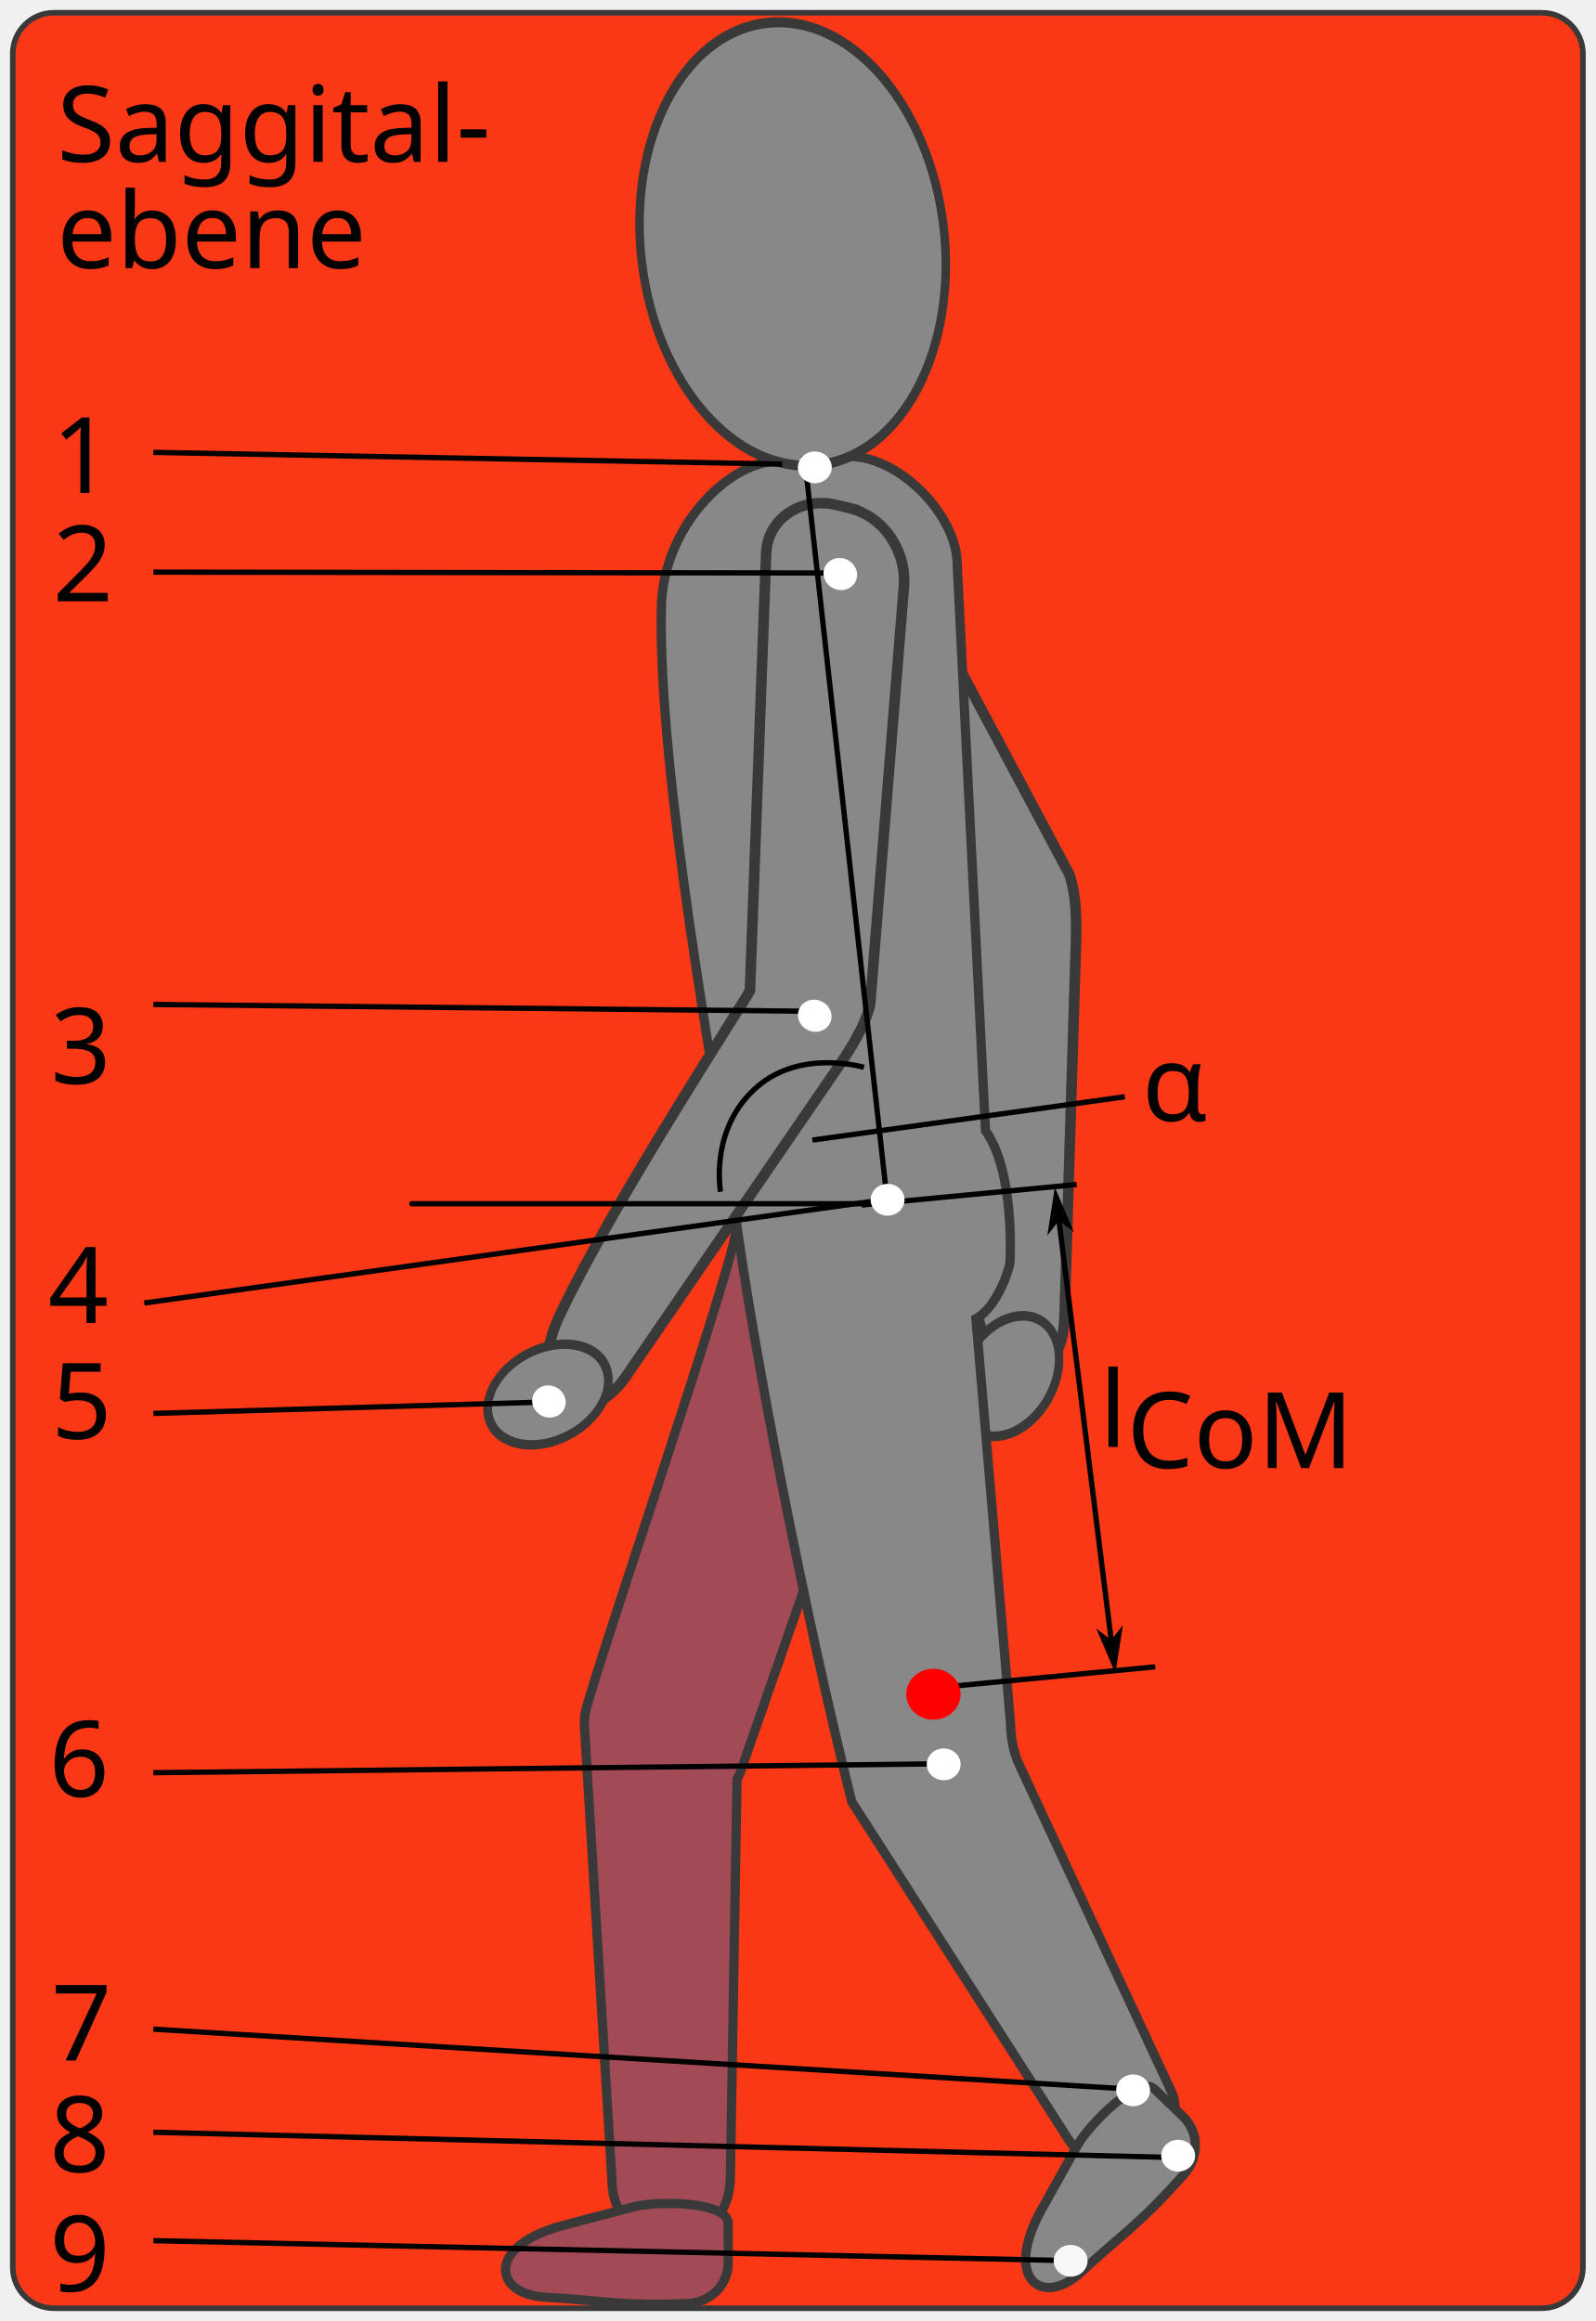
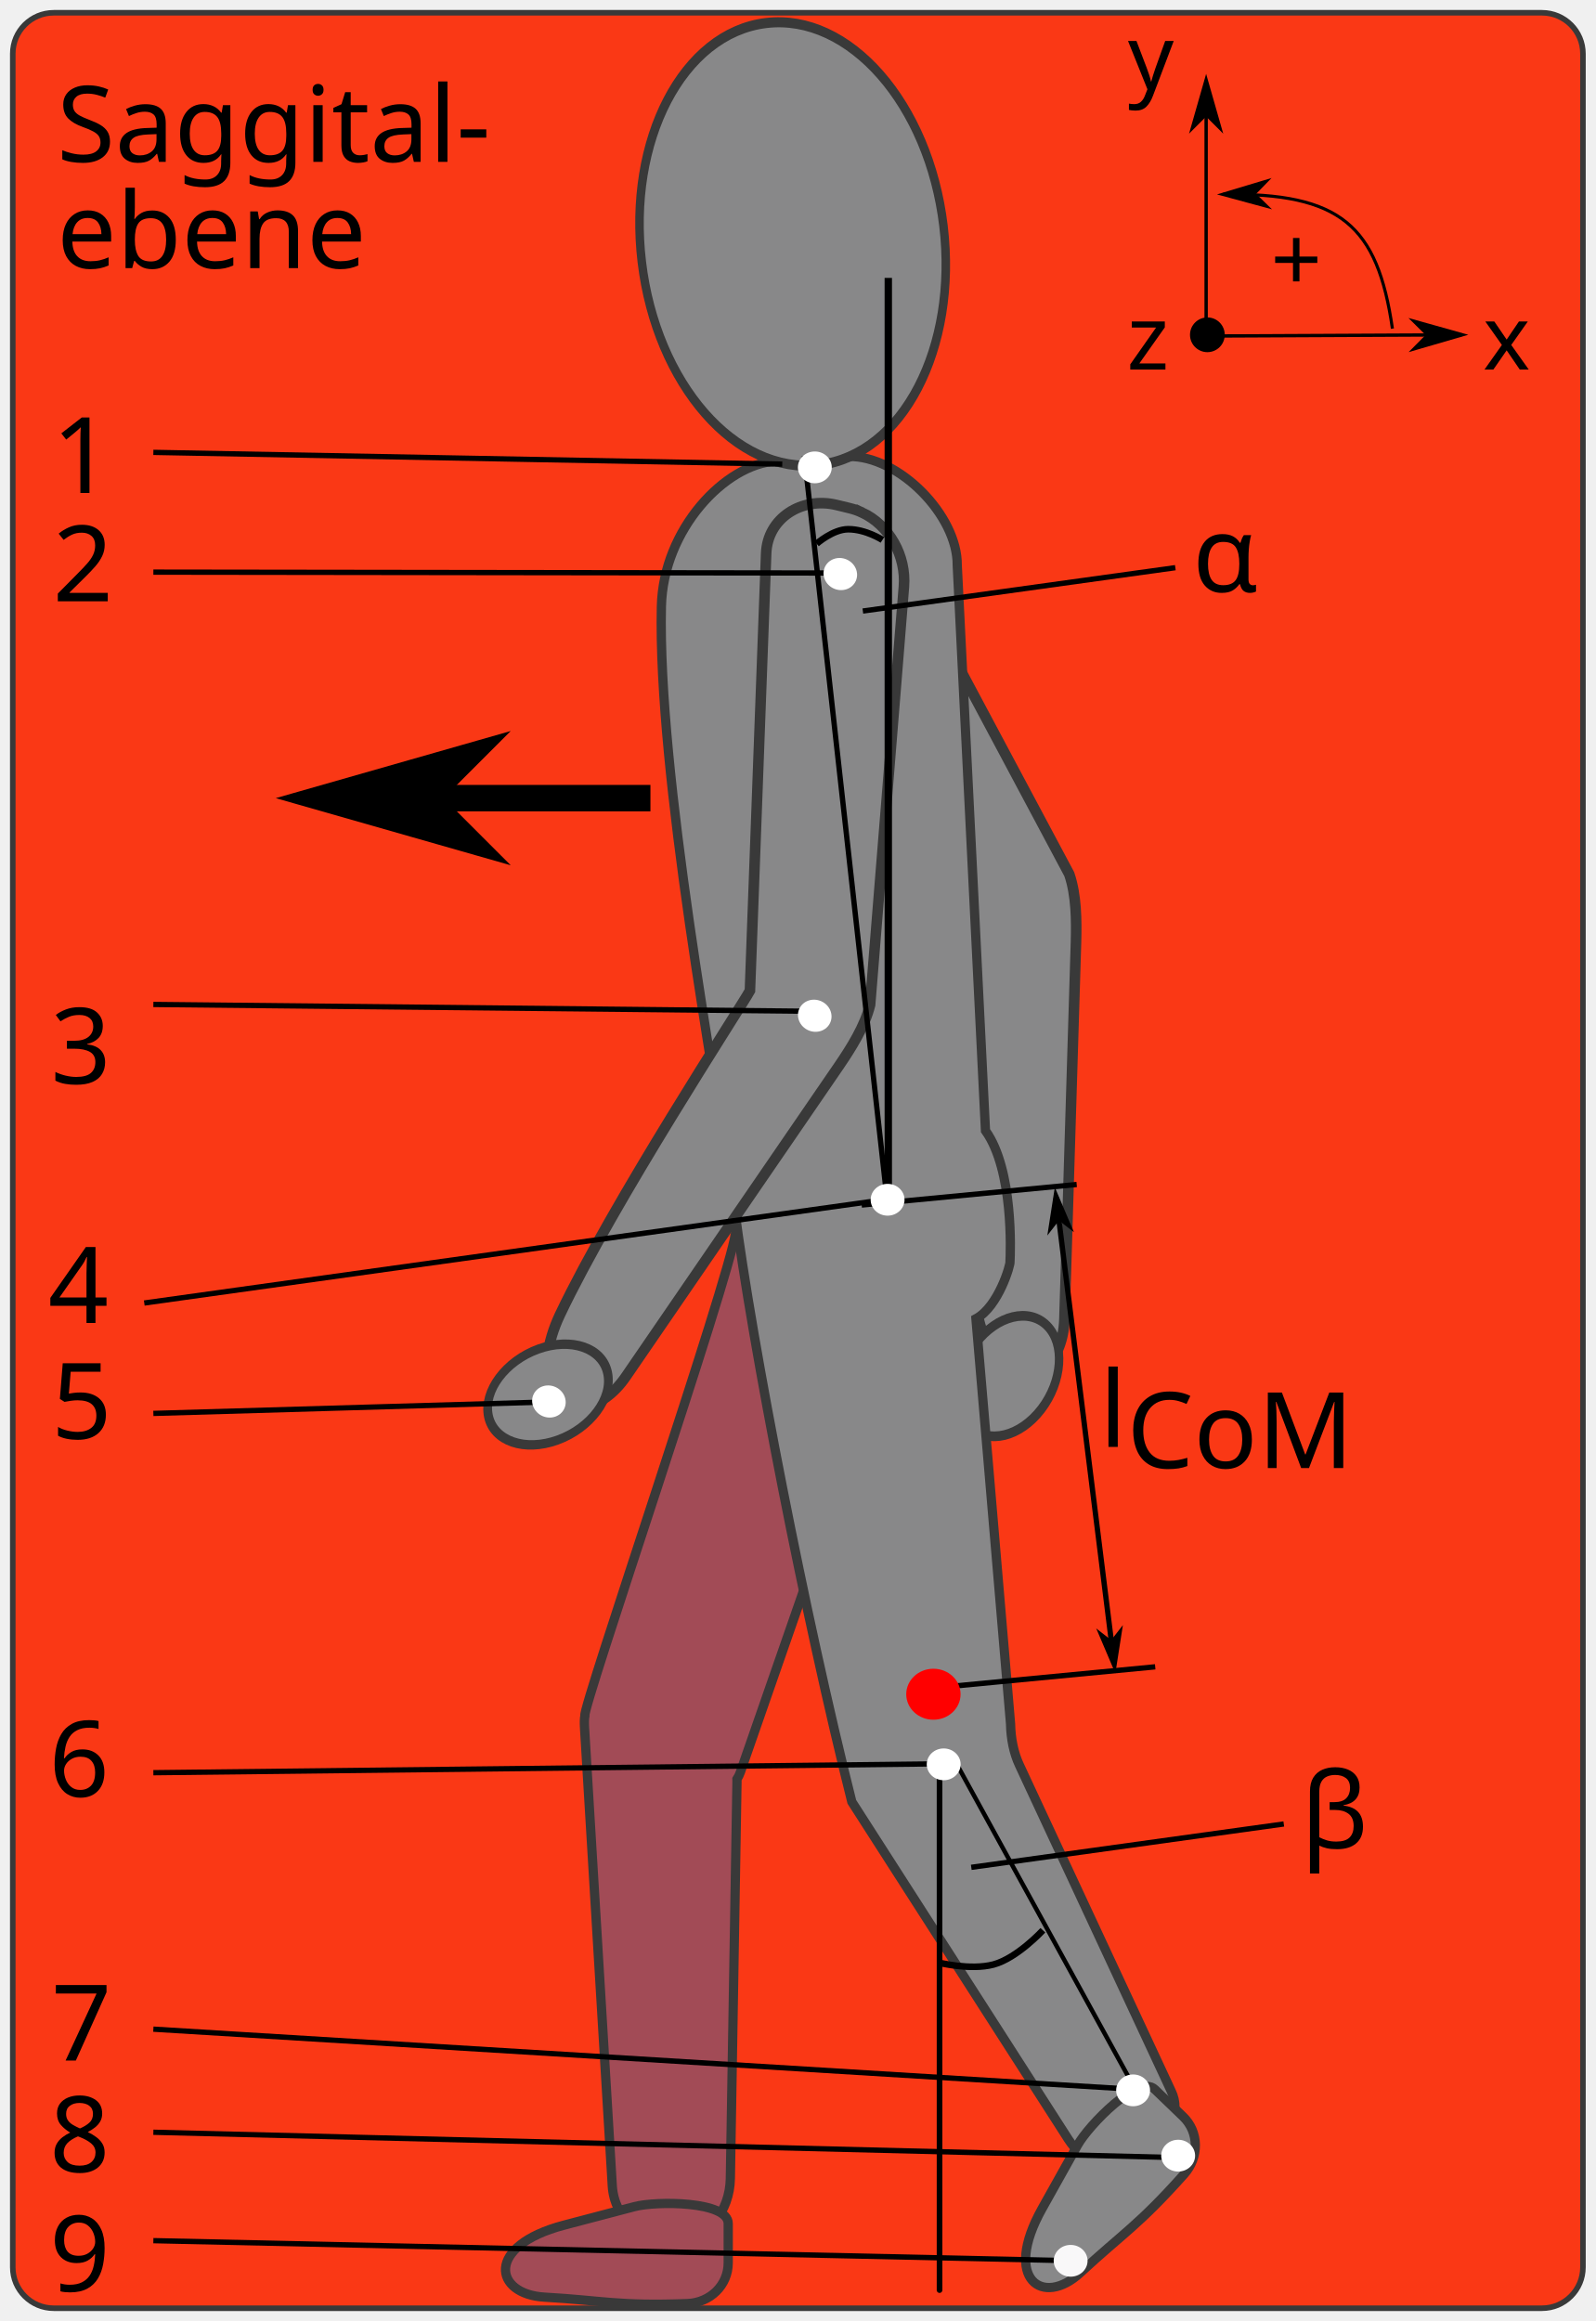
<svg xmlns="http://www.w3.org/2000/svg" xmlns:ns1="http://www.openswatchbook.org/uri/2009/osb" width="319.367mm" height="464.548mm" viewBox="0 0 1131.616 1646.036" id="svg2" version="1.1">
  <defs id="defs4">
+     <marker orient="auto" refY="0.0" refX="0.0" id="marker9713" style="overflow:visible;">
+       <path id="path9456" d="M 0.0,0.0 L 5.0,-5.0 L -12.5,0.0 L 5.0,5.0 L 0.0,0.0 z " style="fill-rule:evenodd;stroke:#000000;stroke-width:1pt;stroke-opacity:1;fill:#000000;fill-opacity:1" transform="scale(0.4) rotate(180) translate(10,0)" />
+     </marker>
+     <marker orient="auto" refY="0.0" refX="0.0" id="marker9710" style="overflow:visible">
+       <path id="path9447" d="M 0.0,0.0 L 5.0,-5.0 L -12.5,0.0 L 5.0,5.0 L 0.0,0.0 z " style="fill-rule:evenodd;stroke:#000000;stroke-width:1pt;stroke-opacity:1;fill:#000000;fill-opacity:1" transform="scale(0.8) translate(12.5,0)" />
+     </marker>
+     <marker style="overflow:visible" id="marker27473" refX="0" refY="0" orient="auto">
+       <path transform="matrix(-0.4,0,0,-0.4,-4,0)" style="fill:#000000;fill-opacity:1;fill-rule:evenodd;stroke:#000000;stroke-width:1pt;stroke-opacity:1" d="M 0,0 5,-5 -12.5,0 5,5 Z" id="path27471" />
+     </marker>
+     <marker style="overflow:visible" id="marker23707" refX="0" refY="0" orient="auto">
+       <path transform="matrix(-0.4,0,0,-0.4,-4,0)" style="fill:#000000;fill-opacity:1;fill-rule:evenodd;stroke:#000000;stroke-width:1pt;stroke-opacity:1" d="M 0,0 5,-5 -12.5,0 5,5 Z" id="path23705" />
+     </marker>
    <marker orient="auto" refY="0" refX="0" id="Arrow1Mend" style="overflow:visible">
      <path id="path5106" d="M 0,0 5,-5 -12.5,0 5,5 Z" style="fill:#000000;fill-opacity:1;fill-rule:evenodd;stroke:#000000;stroke-width:1pt;stroke-opacity:1" transform="matrix(-0.4,0,0,-0.4,-4,0)" />
    </marker>
    <marker orient="auto" refY="0" refX="0" id="Arrow1Mstart" style="overflow:visible">
      <path id="path5103" d="M 0,0 5,-5 -12.5,0 5,5 Z" style="fill:#000000;fill-opacity:1;fill-rule:evenodd;stroke:#000000;stroke-width:1pt;stroke-opacity:1" transform="matrix(0.4,0,0,0.4,4,0)" />
    </marker>
    <marker style="overflow:visible" id="marker7049" refX="0" refY="0" orient="auto">
      <path transform="matrix(-0.4,0,0,-0.4,-4,0)" style="fill:#000000;fill-opacity:1;fill-rule:evenodd;stroke:#000000;stroke-width:1pt;stroke-opacity:1" d="M 0,0 5,-5 -12.5,0 5,5 Z" id="path7047" />
    </marker>
    <marker style="overflow:visible" id="marker7015" refX="0" refY="0" orient="auto">
      <path transform="matrix(0.4,0,0,0.4,4,0)" style="fill:#000000;fill-opacity:1;fill-rule:evenodd;stroke:#000000;stroke-width:1pt;stroke-opacity:1" d="M 0,0 5,-5 -12.5,0 5,5 Z" id="path7013" />
    </marker>
    <marker orient="auto" refY="0" refX="0" id="Arrow1Lstart" style="overflow:visible">
      <path id="path5024" d="M 0,0 5,-5 -12.5,0 5,5 Z" style="fill:#000000;fill-opacity:1;fill-rule:evenodd;stroke:#000000;stroke-width:1pt;stroke-opacity:1" transform="matrix(0.8,0,0,0.8,10,0)" />
    </marker>
    <linearGradient id="linearGradient6179" ns1:paint="gradient">
      <stop style="stop-color:#000000;stop-opacity:1;" offset="0" id="stop6181" />
      <stop style="stop-color:#000000;stop-opacity:0;" offset="1" id="stop6183" />
    </linearGradient>
    <linearGradient id="linearGradient6125" ns1:paint="solid">
      <stop style="stop-color:#ababab;stop-opacity:1;" offset="0" id="stop6127" />
    </linearGradient>
    <clipPath clipPathUnits="userSpaceOnUse" id="clipPath6197">
      <rect style="fill:none;fill-opacity:1;stroke:none;stroke-width:2;stroke-miterlimit:4;stroke-dasharray:none;stroke-dashoffset:0;stroke-opacity:1" id="rect6199" width="1903.127" height="44.447" x="-569.726" y="894.778" transform="rotate(-31.21607)" />
    </clipPath>
+     <marker orient="auto" refY="0" refX="0" id="marker9328" style="overflow:visible">
+       <path id="path9326" d="M 0,0 5,-5 -12.5,0 5,5 Z" style="fill:#000000;fill-opacity:1;fill-rule:evenodd;stroke:#000000;stroke-width:1pt;stroke-opacity:1" transform="matrix(-0.8,0,0,-0.8,-10,0)" />
+     </marker>
+     <marker orient="auto" refY="0" refX="0" id="Arrow1Lend" style="overflow:visible">
+       <path id="path7950" d="M 0,0 5,-5 -12.5,0 5,5 Z" style="fill:#000000;fill-opacity:1;fill-rule:evenodd;stroke:#000000;stroke-width:1pt;stroke-opacity:1" transform="matrix(-0.8,0,0,-0.8,-10,0)" />
+     </marker>
+     <marker orient="auto" refY="0" refX="0" id="marker8655" style="overflow:visible">
+       <path id="path8653" d="M 0,0 5,-5 -12.5,0 5,5 Z" style="fill:#000000;fill-opacity:1;fill-rule:evenodd;stroke:#000000;stroke-width:1pt;stroke-opacity:1" transform="matrix(-0.8,0,0,-0.8,-10,0)" />
+     </marker>
  </defs>
  <g id="layer5" style="display:inline" transform="translate(-174.0023,-44.35425)">
    <rect style="display:inline;fill:#fa3815;fill-opacity:1;stroke:#393939;stroke-width:3.941;stroke-miterlimit:4;stroke-dasharray:none;stroke-dashoffset:40;stroke-opacity:1" id="rect5381" width="1113.502" height="1627.922" x="-1296.561" y="53.411" ry="29.069" transform="scale(-1,1)" />
  </g>
  <g id="layer6" style="display:inline" transform="translate(-174.0023,-44.35425)">
    <path style="display:inline;opacity:1;fill:#a24b56;fill-opacity:1;stroke:#393939;stroke-width:6.562;stroke-miterlimit:4;stroke-dasharray:none;stroke-opacity:1" d="m 695.688,893.291 h 3e-5 c -0.177,7.929 0.253,16.968 -0.053,25.421 -4.927,34.369 -109.284,338.187 -106.857,342.404 -0.407,2.082 -0.476,4.971 -0.234,8.959 l 19.669,324.576 c 1.398,23.073 21.381,40.373 44.443,38.813 l 0.463,0.322 c 23.063,-1.56 38.428,-21.331 38.815,-44.443 l 4.708,-281.453 c 0.01,-0.585 -0.007,-1.174 -0.028,-1.765 0.979,-1.496 1.823,-3.209 2.509,-5.178 l 47.141,-135.438 z" id="path5391" />
    <path style="display:inline;opacity:1;fill:#a24b56;fill-opacity:1;stroke:#393939;stroke-width:6.562;stroke-miterlimit:4;stroke-dasharray:none;stroke-opacity:1" d="m 623.994,1609.268 c 15.501,-4.073 66.431,-3.972 66.431,12.056 v 27.773 c 0,16.028 -12.915,28.322 -28.931,28.931 -49.113,1.866 -60.375,-2.233 -101.381,-4.556 -35.738,-2.024 -42.451,-36.264 13.931,-51.079 z" id="rect4943" />
  </g>
  <g id="layer3" style="display:inline;opacity:1" transform="translate(488.0313,-1072.862)">
    <path id="path4550" d="m 76.828,1402.03 c -3.035,0.411 -6.055,1.119 -9.028,2.147 l -9.125,3.153 c -23.786,8.219 -36.15,34.154 -23.355,55.825 l 157.783,267.237 c 0.964,13.705 -0.551,178.654 10.673,266.05 2.851,22.203 11.093,38.128 27.176,61.411 15.843,-6.118 34.931,-19.156 35.867,-49.642 l 8.211,-267.583 c 0.378,-14.562 0.36,-32.822 -4.783,-47.797 L 130.313,1430.331 c -10.358,-19.431 -32.241,-31.175 -53.485,-28.301 z" style="fill:#888889;fill-opacity:1;stroke:#393939;stroke-width:7.502;stroke-miterlimit:4;stroke-dasharray:none;stroke-opacity:1" />
    <ellipse transform="matrix(-0.7029255,-0.7112635,-0.6072583,0.7945045,0,0)" ry="44.94" rx="32.977" cy="1290.891" cx="-1438.478" id="ellipse4552" style="fill:#888889;fill-opacity:1;stroke:#393939;stroke-width:6.442;stroke-miterlimit:4;stroke-dasharray:none;stroke-opacity:1" />
    <path style="fill:#888889;fill-opacity:1;stroke:#393939;stroke-width:6.562;stroke-miterlimit:4;stroke-dasharray:none;stroke-opacity:1" d="m 113.898,1396.589 v 10e-5 c -0.563,0.01 -1.125,0.03 -1.685,0.062 l -50.301,3.305 c -35.5,2.014 -79.648,48.109 -80.912,102.968 -2.717,117.871 38.338,337.188 51.859,426.821 12.597,97.121 50.322,290.476 83.194,420.976 l 153.523,239.297 c 9.421,14.685 28.479,25.954 43.231,15.753 l 12.764,-8.828 c 14.752,-10.201 24.601,-25.52 16.954,-41.113 L 234.87,2324.628 c -4.089,-8.691 -6.049,-18.894 -6.257,-29.26 l -24.545,-287.265 c 16.141,-8.708 24.695,-38.786 24.145,-40.481 0.342,-6.347 2.695,-64.99 -17.38,-92.901 l -20.027,-400.906 c 0.383,-35.339 -41.412,-77.845 -76.908,-77.225 z" id="rect4918" />
    <path style="fill:#888889;fill-opacity:1;stroke:#393939;stroke-width:7.502;stroke-miterlimit:4;stroke-dasharray:none;stroke-opacity:1" d="m 123.239,1436.306 c -2.776,-1.293 -5.701,-2.327 -8.758,-3.068 l -9.383,-2.274 c -24.458,-5.927 -48.869,9.226 -49.803,34.374 l -11.507,310.127 c -6.589,12.056 -96.936,150.069 -134.684,229.688 -9.59,20.227 -11.253,38.081 -10.289,66.363 16.638,3.406 39.745,2.74 56.994,-22.414 L 107.216,1828.321 c 8.182,-12.053 18.027,-27.431 21.785,-42.812 l 23.972,-296.502 c 1.775,-21.948 -10.302,-43.649 -29.734,-52.702 z" id="rect4921" />
    <path id="path5045" d="m 276.164,2594.108 c 7.82,-13.99 43.224,-50.601 54.768,-39.482 l 20.003,19.267 c 11.544,11.119 11.439,28.949 0.767,40.907 -32.727,36.668 -43.493,41.935 -73.612,69.858 -26.25,24.336 -55.568,5.417 -27.125,-45.468 z" style="fill:#888889;fill-opacity:1;stroke:#393939;stroke-width:6.562;stroke-miterlimit:4;stroke-dasharray:none;stroke-opacity:1" />
    <g id="g4949" transform="matrix(0.1273856,1.061933,0.8929611,-0.1071164,-2287.701,246.4376)" style="fill:#888889;fill-opacity:1;stroke:#393939;stroke-width:6.691;stroke-miterlimit:4;stroke-dasharray:none;stroke-opacity:1">
      <ellipse ry="119.781" rx="147.58" cy="2475.015" cx="1190.83" id="path4928" style="fill:#888889;fill-opacity:1;stroke:#393939;stroke-width:6.691;stroke-miterlimit:4;stroke-dasharray:none;stroke-opacity:1" />
    </g>
    <ellipse style="fill:#888889;fill-opacity:1;stroke:#393939;stroke-width:6.442;stroke-miterlimit:4;stroke-dasharray:none;stroke-opacity:1" id="path5075" cx="-1923.023" cy="530.256" rx="32.977" ry="44.94" transform="matrix(-0.2075472,-0.978225,-0.9401399,0.3407888,0,0)" />
-     <path style="fill:none;stroke:#000000;stroke-width:3.75;stroke-linecap:butt;stroke-linejoin:miter;stroke-opacity:1;stroke-miterlimit:4;stroke-dasharray:none" d="m 140.061,1926.537 c -339.814,0 -336.593,0 -336.593,0" id="path68111" />
+     <path style="fill:none;stroke:#000000;stroke-width:5.225;stroke-linecap:butt;stroke-linejoin:miter;stroke-miterlimit:4;stroke-dasharray:none;stroke-opacity:1" d="m 141.909,1269.935 c 0,659.62 0,653.367 0,653.367" id="path68111" />
+     <path id="path27529" d="m 178.256,2314.686 c 0,386.564 0,382.9 0,382.9" style="fill:none;stroke:#000000;stroke-width:4;stroke-linecap:butt;stroke-linejoin:miter;stroke-miterlimit:4;stroke-dasharray:none;stroke-opacity:1" />
  </g>
  <g id="layer4" style="display:inline" transform="translate(-174.0023,-44.35425)">
    <path style="display:inline;fill:none;stroke:#000000;stroke-width:3.75;stroke-linecap:butt;stroke-linejoin:miter;stroke-miterlimit:4;stroke-dasharray:none;stroke-opacity:1" d="M 840.758,1241.028 993.228,1226.444" id="path5088" />
    <path id="path5090" d="m 785.073,898.965 152.47,-14.584" style="display:inline;fill:none;stroke:#000000;stroke-width:3.75;stroke-linecap:butt;stroke-linejoin:miter;stroke-miterlimit:4;stroke-dasharray:none;stroke-opacity:1" />
    <path style="display:inline;fill:none;stroke:#000000;stroke-width:3.75;stroke-linecap:butt;stroke-linejoin:miter;stroke-miterlimit:4;stroke-dasharray:none;stroke-opacity:1;marker-start:url(#Arrow1Mstart);marker-end:url(#Arrow1Mend)" d="M 922.959,893.662 964.06,1223.792" id="path5092" />
    <text xml:space="preserve" style="font-style:normal;font-weight:normal;font-size:37.5px;line-height:23.438px;font-family:sans-serif;letter-spacing:0px;word-spacing:0px;fill:#000000;fill-opacity:1;stroke:none;stroke-width:0.938px;stroke-linecap:butt;stroke-linejoin:miter;stroke-opacity:1" x="953.707" y="1070.491" id="text5365">
      <tspan id="tspan5363" x="953.707" y="1070.491" style="font-size:75px;stroke-width:0.938px">l<tspan style="font-size:75px;baseline-shift:sub" id="tspan5367">CoM</tspan>
      </tspan>
    </text>
    <path style="fill:none;stroke:#000000;stroke-width:3.75;stroke-linecap:butt;stroke-linejoin:miter;stroke-miterlimit:4;stroke-dasharray:none;stroke-dashoffset:0;stroke-opacity:1" d="M 802.759,892.356 744.433,367.744" id="path5369" />
-     <path style="fill:none;stroke:#000000;stroke-width:3.75;stroke-linecap:butt;stroke-linejoin:miter;stroke-miterlimit:4;stroke-dasharray:none;stroke-opacity:1" d="m 750.098,852.906 221.608,-30.754" id="path5373" />
-     <path style="fill:none;stroke:#000000;stroke-width:3.75;stroke-linecap:butt;stroke-linejoin:miter;stroke-miterlimit:4;stroke-dasharray:none;stroke-opacity:1" d="m 786.693,801.312 c 0,0 -44.015,-13.194 -75.3,13.404 -34.745,29.54 -26.416,74.835 -26.416,74.835" id="path5375" />
-     <text xml:space="preserve" style="font-style:normal;font-weight:normal;font-size:37.5px;line-height:23.438px;font-family:sans-serif;letter-spacing:0px;word-spacing:0px;fill:#000000;fill-opacity:1;stroke:none;stroke-width:0.938px;stroke-linecap:butt;stroke-linejoin:miter;stroke-opacity:1" x="983.913" y="839.294" id="text5379">
-       <tspan id="tspan5377" x="983.913" y="839.294" style="font-size:75px;stroke-width:0.938px">α</tspan>
+     <path style="fill:none;stroke:#000000;stroke-width:3.75;stroke-linecap:butt;stroke-linejoin:miter;stroke-miterlimit:4;stroke-dasharray:none;stroke-opacity:1" d="M 785.895,477.698 1007.503,446.944" id="path5373" />
+     <path style="fill:none;stroke:#000000;stroke-width:4.688;stroke-linecap:butt;stroke-linejoin:miter;stroke-miterlimit:4;stroke-dasharray:none;stroke-opacity:1" d="m 799.792,427.254 c 0,0 -11.826,-7.613 -24.279,-7.575 -10.809,0.033 -22.404,10.289 -22.404,10.289" id="path5375" />
+     <text xml:space="preserve" style="font-style:normal;font-weight:normal;font-size:37.5px;line-height:23.438px;font-family:sans-serif;letter-spacing:0px;word-spacing:0px;fill:#000000;fill-opacity:1;stroke:none;stroke-width:0.938px;stroke-linecap:butt;stroke-linejoin:miter;stroke-opacity:1" x="1019.711" y="464.086" id="text5379">
+       <tspan id="tspan5377" x="1019.711" y="464.086" style="font-size:75px;stroke-width:0.938px">α</tspan>
    </text>
    <text xml:space="preserve" style="font-style:normal;font-weight:normal;font-size:37.5px;line-height:65.625px;font-family:sans-serif;letter-spacing:0px;word-spacing:0px;display:inline;fill:#000000;fill-opacity:1;stroke:none;stroke-width:0.938px;stroke-linecap:butt;stroke-linejoin:miter;stroke-opacity:1" x="214.357" y="159.133" id="text5401">
      <tspan id="tspan5399" x="214.357" y="159.133" style="font-size:75px;line-height:65.625px;stroke-width:0.938px">Saggital-</tspan>
      <tspan x="214.357" y="234.5" style="font-size:75px;line-height:65.625px;stroke-width:0.938px" id="tspan4626">ebene</tspan>
    </text>
    <text xml:space="preserve" style="font-style:normal;font-weight:normal;font-size:75px;line-height:23.438px;font-family:sans-serif;letter-spacing:0px;word-spacing:0px;display:inline;fill:#000000;fill-opacity:1;stroke:none;stroke-width:0.938px;stroke-linecap:butt;stroke-linejoin:miter;stroke-opacity:1" x="211.415" y="470.804" id="text4566">
      <tspan id="tspan4564" x="211.415" y="470.804" style="stroke-width:0.938px">2</tspan>
    </text>
    <text xml:space="preserve" style="font-style:normal;font-weight:normal;font-size:75px;line-height:23.438px;font-family:sans-serif;letter-spacing:0px;word-spacing:0px;display:inline;fill:#000000;fill-opacity:1;stroke:none;stroke-width:0.938px;stroke-linecap:butt;stroke-linejoin:miter;stroke-opacity:1" x="209.913" y="812.916" id="text4570">
      <tspan id="tspan4568" x="209.913" y="812.916" style="stroke-width:0.938px">3</tspan>
    </text>
    <text xml:space="preserve" style="font-style:normal;font-weight:normal;font-size:75px;line-height:23.438px;font-family:sans-serif;letter-spacing:0px;word-spacing:0px;display:inline;fill:#000000;fill-opacity:1;stroke:none;stroke-width:0.938px;stroke-linecap:butt;stroke-linejoin:miter;stroke-opacity:1" x="208.119" y="982.593" id="text4574">
      <tspan id="tspan4572" x="208.119" y="982.593" style="stroke-width:0.938px">4</tspan>
    </text>
    <text xml:space="preserve" style="font-style:normal;font-weight:normal;font-size:75px;line-height:23.438px;font-family:sans-serif;letter-spacing:0px;word-spacing:0px;display:inline;fill:#000000;fill-opacity:1;stroke:none;stroke-width:0.938px;stroke-linecap:butt;stroke-linejoin:miter;stroke-opacity:1" x="210.463" y="1064.724" id="text4578">
      <tspan id="tspan4576" x="210.463" y="1064.724" style="stroke-width:0.938px">5</tspan>
    </text>
    <text xml:space="preserve" style="font-style:normal;font-weight:normal;font-size:75px;line-height:23.438px;font-family:sans-serif;letter-spacing:0px;word-spacing:0px;display:inline;fill:#000000;fill-opacity:1;stroke:none;stroke-width:0.938px;stroke-linecap:butt;stroke-linejoin:miter;stroke-opacity:1" x="208.631" y="1318.541" id="text4582">
      <tspan id="tspan4580" x="208.631" y="1318.541" style="stroke-width:0.938px">6</tspan>
    </text>
    <text xml:space="preserve" style="font-style:normal;font-weight:normal;font-size:75px;line-height:23.438px;font-family:sans-serif;letter-spacing:0px;word-spacing:0px;display:inline;fill:#000000;fill-opacity:1;stroke:none;stroke-width:0.938px;stroke-linecap:butt;stroke-linejoin:miter;stroke-opacity:1" x="210.316" y="1505.687" id="text4586">
      <tspan id="tspan4584" x="210.316" y="1505.687" style="stroke-width:0.938px">7</tspan>
    </text>
    <text xml:space="preserve" style="font-style:normal;font-weight:normal;font-size:75px;line-height:23.438px;font-family:sans-serif;letter-spacing:0px;word-spacing:0px;display:inline;fill:#000000;fill-opacity:1;stroke:none;stroke-width:0.938px;stroke-linecap:butt;stroke-linejoin:miter;stroke-opacity:1" x="209.034" y="1584.731" id="text4590">
      <tspan id="tspan4588" x="209.034" y="1584.731" style="stroke-width:0.938px">8</tspan>
    </text>
    <text xml:space="preserve" style="font-style:normal;font-weight:normal;font-size:75px;line-height:23.438px;font-family:sans-serif;letter-spacing:0px;word-spacing:0px;display:inline;fill:#000000;fill-opacity:1;stroke:none;stroke-width:0.938px;stroke-linecap:butt;stroke-linejoin:miter;stroke-opacity:1" x="209.181" y="1669.338" id="text4594">
      <tspan id="tspan4592" x="209.181" y="1669.338" style="stroke-width:0.938px">9</tspan>
    </text>
    <text xml:space="preserve" style="font-style:normal;font-weight:normal;font-size:100px;line-height:23.438px;font-family:sans-serif;letter-spacing:0px;word-spacing:0px;display:inline;fill:#000000;fill-opacity:1;stroke:none;stroke-width:0.938px;stroke-linecap:butt;stroke-linejoin:miter;stroke-opacity:1" x="210.829" y="393.98" id="text4554">
      <tspan id="tspan4552" x="210.829" y="393.98" style="font-size:75px;stroke-width:0.938px">1</tspan>
    </text>
    <path id="path4614" d="m 728.754,373.513 -445.995,-8.337" style="fill:none;stroke:#000000;stroke-width:3.75;stroke-linecap:butt;stroke-linejoin:miter;stroke-miterlimit:4;stroke-dasharray:none;stroke-opacity:1" />
    <path style="fill:none;stroke:#000000;stroke-width:3.75;stroke-linecap:butt;stroke-linejoin:miter;stroke-miterlimit:4;stroke-dasharray:none;stroke-opacity:1" d="M 774.056,450.752 282.759,450.112" id="path4616" />
    <path id="path4618" d="M 743.36,761.492 282.759,756.709" style="fill:none;stroke:#000000;stroke-width:3.75;stroke-linecap:butt;stroke-linejoin:miter;stroke-miterlimit:4;stroke-dasharray:none;stroke-opacity:1" />
    <path style="fill:none;stroke:#000000;stroke-width:3.75;stroke-linecap:butt;stroke-linejoin:miter;stroke-miterlimit:4;stroke-dasharray:none;stroke-opacity:1" d="M 810.089,893.878 276.317,968.446" id="path4620" />
    <path id="path4622" d="m 566.448,1038.497 -283.689,8.236" style="fill:none;stroke:#000000;stroke-width:3.75;stroke-linecap:butt;stroke-linejoin:miter;stroke-miterlimit:4;stroke-dasharray:none;stroke-opacity:1" />
    <path style="fill:none;stroke:#000000;stroke-width:3.75;stroke-linecap:butt;stroke-linejoin:miter;stroke-miterlimit:4;stroke-dasharray:none;stroke-opacity:1" d="m 845.823,1295.179 -563.064,6.361" id="path4624" />
    <path id="path4628" d="m 973.323,1525.804 -690.564,-42.389" style="fill:none;stroke:#000000;stroke-width:3.75;stroke-linecap:butt;stroke-linejoin:miter;stroke-miterlimit:4;stroke-dasharray:none;stroke-opacity:1" />
    <path style="fill:none;stroke:#000000;stroke-width:3.75;stroke-linecap:butt;stroke-linejoin:miter;stroke-miterlimit:4;stroke-dasharray:none;stroke-opacity:1" d="m 1010.823,1574.554 -728.064,-18.014" id="path4630" />
    <path id="path4632" d="m 935.823,1647.679 -653.064,-14.264" style="fill:none;stroke:#000000;stroke-width:3.75;stroke-linecap:butt;stroke-linejoin:miter;stroke-miterlimit:4;stroke-dasharray:none;stroke-opacity:1" />
+     <path id="path27531" d="M 979.737,1527.267 849.855,1290.677" style="fill:none;stroke:#000000;stroke-width:3.122;stroke-linecap:butt;stroke-linejoin:miter;stroke-miterlimit:4;stroke-dasharray:none;stroke-dashoffset:0;stroke-opacity:1" />
+     <path id="path27533" d="m 913.572,1413.281 c 0,0 -18.257,19.805 -34.987,24.276 -16.39,4.379 -39.168,-1.38 -39.168,-1.38" style="fill:none;stroke:#000000;stroke-width:4.688;stroke-linecap:butt;stroke-linejoin:miter;stroke-miterlimit:4;stroke-dasharray:none;stroke-opacity:1" />
+     <path id="path27535" d="m 862.793,1368.652 221.608,-30.754" style="fill:none;stroke:#000000;stroke-width:3.75;stroke-linecap:butt;stroke-linejoin:miter;stroke-miterlimit:4;stroke-dasharray:none;stroke-opacity:1" />
+     <text id="text27539" y="1355.04" x="1096.608" style="font-style:normal;font-weight:normal;font-size:37.5px;line-height:23.438px;font-family:sans-serif;letter-spacing:0px;word-spacing:0px;fill:#000000;fill-opacity:1;stroke:none;stroke-width:0.938px;stroke-linecap:butt;stroke-linejoin:miter;stroke-opacity:1" xml:space="preserve">
+       <tspan style="font-size:75px;stroke-width:0.938px" y="1355.04" x="1096.608" id="tspan27537">β</tspan>
+     </text>
+   </g>
+   <g id="layer1">
+     <path id="path9302" d="m 855.339,238.317 181.297,-0.88" style="fill:none;stroke:#000000;stroke-width:2.386px;stroke-linecap:butt;stroke-linejoin:miter;stroke-opacity:1;marker-end:url(#marker9328);enable-background:new" />
+     <path id="path9304" d="M 855.339,238.317 V 57.02" style="fill:none;stroke:#000000;stroke-width:2.386px;stroke-linecap:butt;stroke-linejoin:miter;stroke-opacity:1;marker-end:url(#Arrow1Lend);enable-background:new" />
+     <path id="path9306" d="m 987.449,233.052 c -10.646,-73.228 -36.647,-96.377 -120.174,-95.233" style="fill:none;stroke:#000000;stroke-width:2.187px;stroke-linecap:butt;stroke-linejoin:miter;stroke-opacity:1;marker-end:url(#marker8655);enable-background:new" />
+     <text id="text9310" y="206.634" x="901.104" style="font-style:normal;font-weight:normal;font-size:63.622px;line-height:59.646px;font-family:sans-serif;letter-spacing:0px;word-spacing:0px;fill:#000000;fill-opacity:1;stroke:none;stroke-width:2.386px;stroke-linecap:butt;stroke-linejoin:miter;stroke-opacity:1;enable-background:new" xml:space="preserve">
+       <tspan y="206.634" x="901.104" id="tspan9308" style="stroke-width:2.386px">+</tspan>
+     </text>
+     <text id="text9314" y="63.181" x="799.895" style="font-style:normal;font-weight:normal;font-size:63.622px;line-height:59.646px;font-family:sans-serif;letter-spacing:0px;word-spacing:0px;fill:#000000;fill-opacity:1;stroke:none;stroke-width:2.386px;stroke-linecap:butt;stroke-linejoin:miter;stroke-opacity:1;enable-background:new" xml:space="preserve">
+       <tspan y="63.181" x="799.895" id="tspan9312" style="stroke-width:2.386px">y</tspan>
+     </text>
+     <text id="text9318" y="262.079" x="1051.598" style="font-style:normal;font-weight:normal;font-size:63.622px;line-height:59.646px;font-family:sans-serif;letter-spacing:0px;word-spacing:0px;fill:#000000;fill-opacity:1;stroke:none;stroke-width:2.386px;stroke-linecap:butt;stroke-linejoin:miter;stroke-opacity:1;enable-background:new" xml:space="preserve">
+       <tspan y="262.079" x="1051.598" id="tspan9316" style="stroke-width:2.386px">x</tspan>
+     </text>
+     <text id="text9322" y="262.079" x="799.056" style="font-style:normal;font-weight:normal;font-size:63.622px;line-height:59.646px;font-family:sans-serif;letter-spacing:0px;word-spacing:0px;fill:#000000;fill-opacity:1;stroke:none;stroke-width:2.386px;stroke-linecap:butt;stroke-linejoin:miter;stroke-opacity:1;enable-background:new" xml:space="preserve">
+       <tspan y="262.079" x="799.056" id="tspan9320" style="stroke-width:2.386px">z</tspan>
+     </text>
+     <circle r="12.321" cy="237.437" cx="856.219" id="circle9324" style="fill:#000000;fill-opacity:1;stroke:none;stroke-width:9.543;stroke-miterlimit:4;stroke-dasharray:none;stroke-dashoffset:0;stroke-opacity:1;enable-background:new" />
+     <path style="fill:none;stroke:#000000;stroke-width:18.75;stroke-linecap:butt;stroke-linejoin:miter;stroke-opacity:1;stroke-miterlimit:4;stroke-dasharray:none;marker-end:url(#marker9713)" d="M 461.25,566.036 H 232.5" id="path9445" />
  </g>
  <text xml:space="preserve" style="font-style:normal;font-weight:normal;font-size:35px;line-height:125%;font-family:Sans;letter-spacing:0px;word-spacing:0px;fill:#000000;fill-opacity:1;stroke:none;stroke-width:1px;stroke-linecap:butt;stroke-linejoin:miter;stroke-opacity:1" x="-225.134" y="341.404" id="text4264">
    <tspan id="tspan4266" x="-225.134" y="372.371" />
  </text>
  <g id="layer2" style="display:inline" transform="translate(-174.0023,-44.35425)">
    <ellipse style="display:inline;opacity:1;fill:#ffffff;fill-opacity:1;stroke:none;stroke-width:3.235;stroke-miterlimit:4;stroke-dasharray:none;stroke-opacity:1" id="path5057" cx="-843.225" cy="-1295.614" rx="12.011" ry="11.271" transform="scale(-1)" />
    <ellipse ry="11.271" rx="12.011" cy="-1526.818" cx="-977.549" id="ellipse5059" style="display:inline;opacity:1;fill:#ffffff;fill-opacity:1;stroke:none;stroke-width:3.235;stroke-miterlimit:4;stroke-dasharray:none;stroke-opacity:1" transform="scale(-1)" />
    <ellipse style="display:inline;opacity:1;fill:#ffffff;fill-opacity:1;stroke:none;stroke-width:3.235;stroke-miterlimit:4;stroke-dasharray:none;stroke-opacity:1" id="ellipse5061" cx="-1009.502" cy="-1573.127" rx="12.011" ry="11.271" transform="scale(-1)" />
    <ellipse ry="11.271" rx="12.011" cy="-1647.695" cx="-933.248" id="ellipse5063" style="display:inline;opacity:1;fill:#f9f8f9;fill-opacity:1;stroke:none;stroke-width:3.235;stroke-miterlimit:4;stroke-dasharray:none;stroke-opacity:1" transform="scale(-1)" />
    <ellipse style="display:inline;opacity:1;fill:#ffffff;fill-opacity:1;stroke:none;stroke-width:3.235;stroke-miterlimit:4;stroke-dasharray:none;stroke-opacity:1" id="ellipse5065" cx="-803.45" cy="-895.215" rx="12.011" ry="11.271" transform="scale(-1)" />
    <ellipse ry="11.271" rx="12.011" cy="-400.051" cx="-994.955" id="ellipse5067" style="display:inline;opacity:1;fill:#ffffff;fill-opacity:1;stroke:none;stroke-width:3.235;stroke-miterlimit:4;stroke-dasharray:none;stroke-opacity:1" transform="rotate(-156.4158)" />
    <ellipse ry="11.271" rx="12.011" cy="-105.718" cx="-886.238" id="ellipse5071" style="display:inline;opacity:1;fill:#ffffff;fill-opacity:1;stroke:none;stroke-width:3.235;stroke-miterlimit:4;stroke-dasharray:none;stroke-opacity:1" transform="rotate(-156.4158)" />
    <ellipse style="display:inline;opacity:1;fill:#ffffff;fill-opacity:1;stroke:none;stroke-width:3.235;stroke-miterlimit:4;stroke-dasharray:none;stroke-opacity:1" id="ellipse5073" cx="-751.837" cy="-375.813" rx="12.011" ry="11.271" transform="scale(-1)" />
    <ellipse style="display:inline;opacity:1;fill:#ffffff;fill-opacity:1;stroke:none;stroke-width:3.235;stroke-miterlimit:4;stroke-dasharray:none;stroke-opacity:1" id="ellipse5069" cx="-931.637" cy="-726.204" rx="12.011" ry="11.271" transform="rotate(-156.4158)" />
    <ellipse ry="18.081" rx="19.269" cy="-1245.895" cx="-835.933" id="ellipse5086" style="display:inline;opacity:1;fill:#ff0000;fill-opacity:1;stroke:none;stroke-width:5.189;stroke-miterlimit:4;stroke-dasharray:none;stroke-opacity:1" transform="scale(-1)" />
  </g>
</svg>
